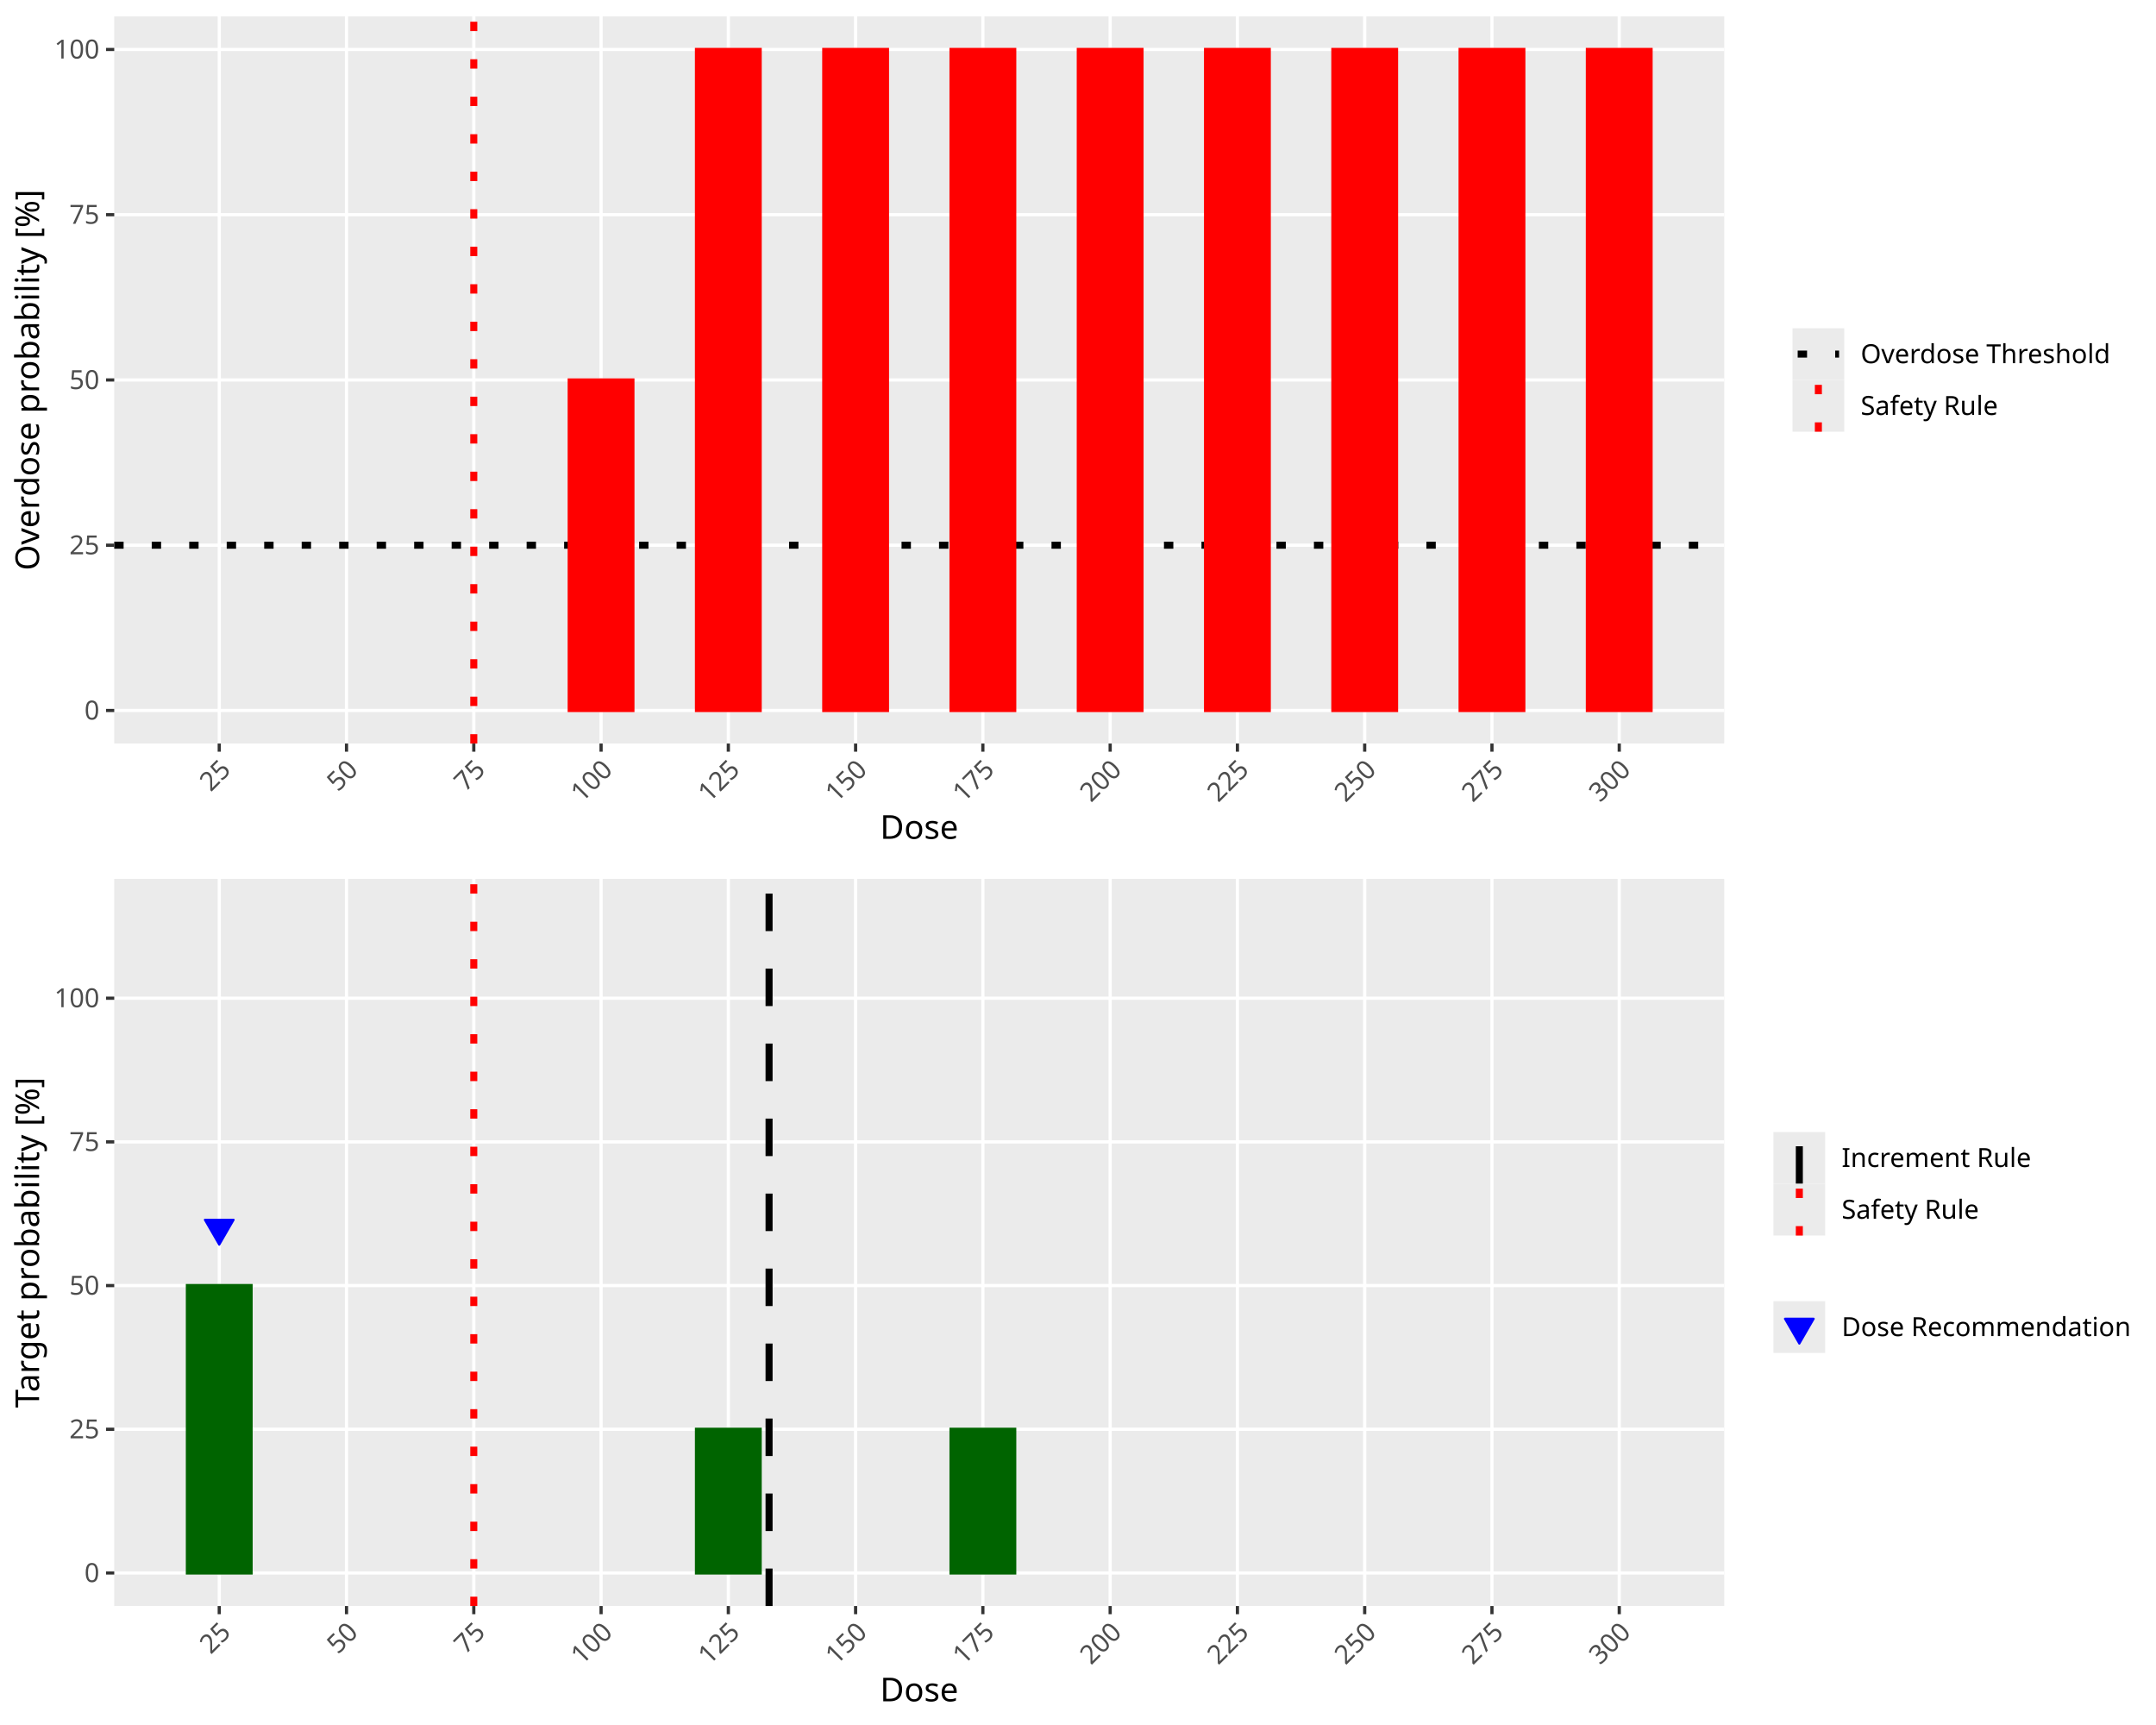
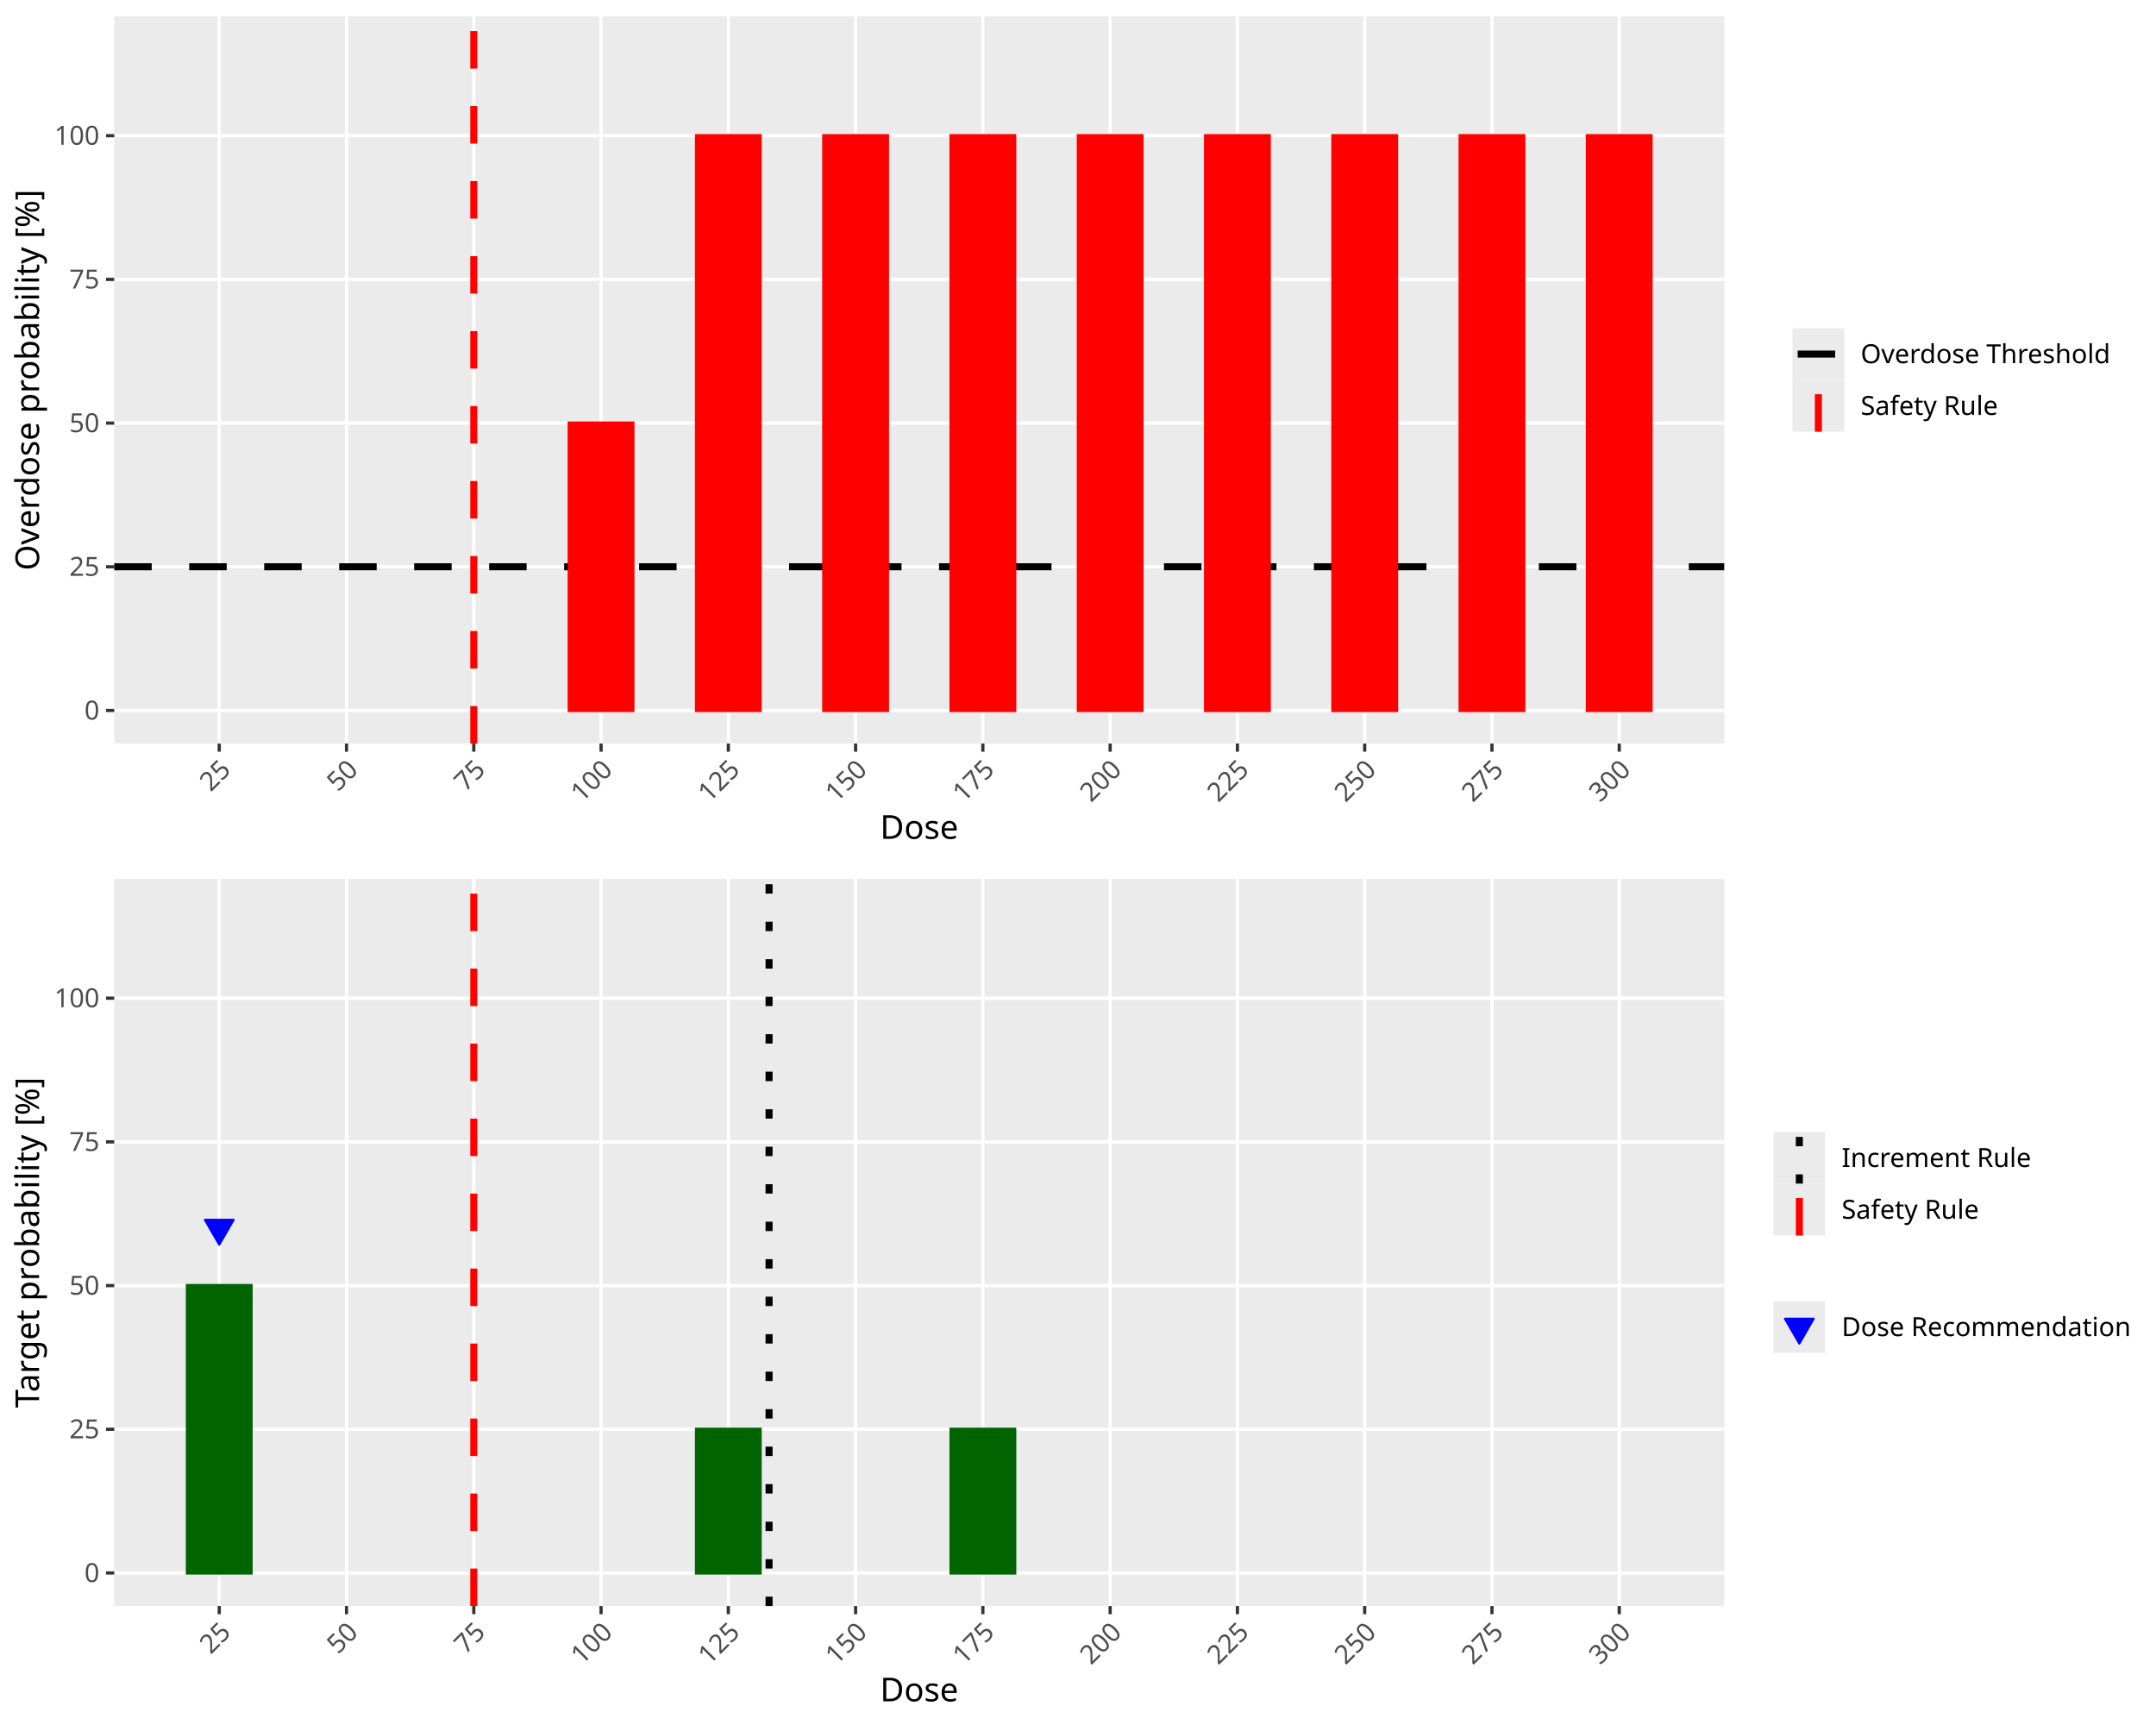
<svg xmlns="http://www.w3.org/2000/svg" class="svglite" data-engine-version="2.0" width="720.00pt" height="576.00pt" viewBox="0 0 720.00 576.00">
  <defs>
    <style type="text/css">
    .svglite line, .svglite polyline, .svglite polygon, .svglite path, .svglite rect, .svglite circle {
      fill: none;
      stroke: #000000;
      stroke-linecap: round;
      stroke-linejoin: round;
      stroke-miterlimit: 10.00;
    }
  </style>
  </defs>
  <rect width="100%" height="100%" style="stroke: none; fill: #FFFFFF;" />
  <defs>
    <clipPath id="cpMC4wMHw3MjAuMDB8MC4wMHw1NzYuMDA=">
      <rect x="0.00" y="0.00" width="720.00" height="576.00" />
    </clipPath>
  </defs>
  <g clip-path="url(#cpMC4wMHw3MjAuMDB8MC4wMHw1NzYuMDA=)">
</g>
  <defs>
    <clipPath id="cpMC4wMHw3MjAuMDB8MC4wMHwyODguMDA=">
      <rect x="0" y="0.00" width="720.00" height="288.00" />
    </clipPath>
  </defs>
  <g clip-path="url(#cpMC4wMHw3MjAuMDB8MC4wMHwyODguMDA=)">
    <rect x="0" y="0.00" width="720.00" height="288.00" style="stroke-width: 1.07; stroke: #FFFFFF; fill: #FFFFFF;" />
  </g>
  <g clip-path="url(#cpMC4wMHw3MjAuMDB8MC4wMHw1NzYuMDA=)">
</g>
  <defs>
    <clipPath id="cpMzguMTV8NTc1LjgxfDUuNDh8MjQ4LjI3">
      <rect x="38.15" y="5.48" width="537.66" height="242.80" />
    </clipPath>
  </defs>
  <g clip-path="url(#cpMzguMTV8NTc1LjgxfDUuNDh8MjQ4LjI3)">
    <rect x="38.15" y="5.48" width="537.66" height="242.80" style="stroke-width: 1.07; stroke: none; fill: #EBEBEB;" />
    <polyline points="38.15,237.24 575.81,237.24 " style="stroke-width: 1.07; stroke: #FFFFFF; stroke-linecap: butt;" />
-     <polyline points="38.15,182.06 575.81,182.06 " style="stroke-width: 1.07; stroke: #FFFFFF; stroke-linecap: butt;" />
-     <polyline points="38.15,126.88 575.81,126.88 " style="stroke-width: 1.07; stroke: #FFFFFF; stroke-linecap: butt;" />
-     <polyline points="38.15,71.70 575.81,71.70 " style="stroke-width: 1.07; stroke: #FFFFFF; stroke-linecap: butt;" />
-     <polyline points="38.15,16.52 575.81,16.52 " style="stroke-width: 1.07; stroke: #FFFFFF; stroke-linecap: butt;" />
+     <polyline points="38.15,189.26 575.81,189.26 " style="stroke-width: 1.07; stroke: #FFFFFF; stroke-linecap: butt;" />
+     <polyline points="38.15,141.27 575.81,141.27 " style="stroke-width: 1.07; stroke: #FFFFFF; stroke-linecap: butt;" />
+     <polyline points="38.15,93.29 575.81,93.29 " style="stroke-width: 1.07; stroke: #FFFFFF; stroke-linecap: butt;" />
+     <polyline points="38.15,45.31 575.81,45.31 " style="stroke-width: 1.07; stroke: #FFFFFF; stroke-linecap: butt;" />
    <polyline points="73.22,248.27 73.22,5.48 " style="stroke-width: 1.07; stroke: #FFFFFF; stroke-linecap: butt;" />
    <polyline points="115.72,248.27 115.72,5.48 " style="stroke-width: 1.07; stroke: #FFFFFF; stroke-linecap: butt;" />
    <polyline points="158.22,248.27 158.22,5.48 " style="stroke-width: 1.07; stroke: #FFFFFF; stroke-linecap: butt;" />
    <polyline points="200.73,248.27 200.73,5.48 " style="stroke-width: 1.07; stroke: #FFFFFF; stroke-linecap: butt;" />
    <polyline points="243.23,248.27 243.23,5.48 " style="stroke-width: 1.07; stroke: #FFFFFF; stroke-linecap: butt;" />
    <polyline points="285.73,248.27 285.73,5.48 " style="stroke-width: 1.07; stroke: #FFFFFF; stroke-linecap: butt;" />
    <polyline points="328.23,248.27 328.23,5.48 " style="stroke-width: 1.07; stroke: #FFFFFF; stroke-linecap: butt;" />
    <polyline points="370.74,248.27 370.74,5.48 " style="stroke-width: 1.07; stroke: #FFFFFF; stroke-linecap: butt;" />
    <polyline points="413.24,248.27 413.24,5.48 " style="stroke-width: 1.07; stroke: #FFFFFF; stroke-linecap: butt;" />
    <polyline points="455.74,248.27 455.74,5.48 " style="stroke-width: 1.07; stroke: #FFFFFF; stroke-linecap: butt;" />
    <polyline points="498.24,248.27 498.24,5.48 " style="stroke-width: 1.07; stroke: #FFFFFF; stroke-linecap: butt;" />
    <polyline points="540.75,248.27 540.75,5.48 " style="stroke-width: 1.07; stroke: #FFFFFF; stroke-linecap: butt;" />
-     <line x1="38.15" y1="182.06" x2="575.81" y2="182.06" style="stroke-width: 2.35; stroke-dasharray: 3.13,9.39; stroke-linecap: butt;" />
-     <line x1="158.22" y1="248.27" x2="158.22" y2="5.48" style="stroke-width: 2.35; stroke: #FF0000; stroke-dasharray: 3.13,9.39; stroke-linecap: butt;" />
+     <line x1="38.15" y1="189.26" x2="575.81" y2="189.26" style="stroke-width: 2.35; stroke-dasharray: 12.52,12.52; stroke-linecap: butt;" />
+     <line x1="158.22" y1="248.27" x2="158.22" y2="5.48" style="stroke-width: 2.35; stroke: #FF0000; stroke-dasharray: 12.52,12.52; stroke-linecap: butt;" />
    <rect x="62.59" y="237.24" width="21.25" height="0.00" style="stroke-width: 1.07; stroke: #FF0000; stroke-linecap: butt; stroke-linejoin: miter; fill: #FF0000;" />
    <rect x="105.09" y="237.24" width="21.25" height="0.00" style="stroke-width: 1.07; stroke: #FF0000; stroke-linecap: butt; stroke-linejoin: miter; fill: #FF0000;" />
    <rect x="147.60" y="237.24" width="21.25" height="0.00" style="stroke-width: 1.07; stroke: #FF0000; stroke-linecap: butt; stroke-linejoin: miter; fill: #FF0000;" />
-     <rect x="190.10" y="126.88" width="21.25" height="110.36" style="stroke-width: 1.07; stroke: #FF0000; stroke-linecap: butt; stroke-linejoin: miter; fill: #FF0000;" />
-     <rect x="232.60" y="16.52" width="21.25" height="220.72" style="stroke-width: 1.07; stroke: #FF0000; stroke-linecap: butt; stroke-linejoin: miter; fill: #FF0000;" />
-     <rect x="275.11" y="16.52" width="21.25" height="220.72" style="stroke-width: 1.07; stroke: #FF0000; stroke-linecap: butt; stroke-linejoin: miter; fill: #FF0000;" />
-     <rect x="317.61" y="16.52" width="21.25" height="220.72" style="stroke-width: 1.07; stroke: #FF0000; stroke-linecap: butt; stroke-linejoin: miter; fill: #FF0000;" />
-     <rect x="360.11" y="16.52" width="21.25" height="220.72" style="stroke-width: 1.07; stroke: #FF0000; stroke-linecap: butt; stroke-linejoin: miter; fill: #FF0000;" />
-     <rect x="402.61" y="16.52" width="21.25" height="220.72" style="stroke-width: 1.07; stroke: #FF0000; stroke-linecap: butt; stroke-linejoin: miter; fill: #FF0000;" />
-     <rect x="445.12" y="16.52" width="21.25" height="220.72" style="stroke-width: 1.07; stroke: #FF0000; stroke-linecap: butt; stroke-linejoin: miter; fill: #FF0000;" />
-     <rect x="487.62" y="16.52" width="21.25" height="220.72" style="stroke-width: 1.07; stroke: #FF0000; stroke-linecap: butt; stroke-linejoin: miter; fill: #FF0000;" />
-     <rect x="530.12" y="16.52" width="21.25" height="220.72" style="stroke-width: 1.07; stroke: #FF0000; stroke-linecap: butt; stroke-linejoin: miter; fill: #FF0000;" />
+     <rect x="190.10" y="141.27" width="21.25" height="95.97" style="stroke-width: 1.07; stroke: #FF0000; stroke-linecap: butt; stroke-linejoin: miter; fill: #FF0000;" />
+     <rect x="232.60" y="45.31" width="21.25" height="191.93" style="stroke-width: 1.07; stroke: #FF0000; stroke-linecap: butt; stroke-linejoin: miter; fill: #FF0000;" />
+     <rect x="275.11" y="45.31" width="21.25" height="191.93" style="stroke-width: 1.07; stroke: #FF0000; stroke-linecap: butt; stroke-linejoin: miter; fill: #FF0000;" />
+     <rect x="317.61" y="45.31" width="21.25" height="191.93" style="stroke-width: 1.07; stroke: #FF0000; stroke-linecap: butt; stroke-linejoin: miter; fill: #FF0000;" />
+     <rect x="360.11" y="45.31" width="21.25" height="191.93" style="stroke-width: 1.07; stroke: #FF0000; stroke-linecap: butt; stroke-linejoin: miter; fill: #FF0000;" />
+     <rect x="402.61" y="45.31" width="21.25" height="191.93" style="stroke-width: 1.07; stroke: #FF0000; stroke-linecap: butt; stroke-linejoin: miter; fill: #FF0000;" />
+     <rect x="445.12" y="45.31" width="21.25" height="191.93" style="stroke-width: 1.07; stroke: #FF0000; stroke-linecap: butt; stroke-linejoin: miter; fill: #FF0000;" />
+     <rect x="487.62" y="45.31" width="21.25" height="191.93" style="stroke-width: 1.07; stroke: #FF0000; stroke-linecap: butt; stroke-linejoin: miter; fill: #FF0000;" />
+     <rect x="530.12" y="45.31" width="21.25" height="191.93" style="stroke-width: 1.07; stroke: #FF0000; stroke-linecap: butt; stroke-linejoin: miter; fill: #FF0000;" />
  </g>
  <g clip-path="url(#cpMC4wMHw3MjAuMDB8MC4wMHw1NzYuMDA=)">
    <text x="33.22" y="240.27" text-anchor="end" style="font-size: 8.80px; fill: #4D4D4D; font-family: sans;" textLength="4.89px" lengthAdjust="spacingAndGlyphs">0</text>
-     <text x="33.22" y="185.09" text-anchor="end" style="font-size: 8.80px; fill: #4D4D4D; font-family: sans;" textLength="9.79px" lengthAdjust="spacingAndGlyphs">25</text>
-     <text x="33.22" y="129.91" text-anchor="end" style="font-size: 8.80px; fill: #4D4D4D; font-family: sans;" textLength="9.79px" lengthAdjust="spacingAndGlyphs">50</text>
-     <text x="33.22" y="74.72" text-anchor="end" style="font-size: 8.80px; fill: #4D4D4D; font-family: sans;" textLength="9.79px" lengthAdjust="spacingAndGlyphs">75</text>
-     <text x="33.22" y="19.54" text-anchor="end" style="font-size: 8.80px; fill: #4D4D4D; font-family: sans;" textLength="14.68px" lengthAdjust="spacingAndGlyphs">100</text>
+     <text x="33.22" y="192.28" text-anchor="end" style="font-size: 8.80px; fill: #4D4D4D; font-family: sans;" textLength="9.79px" lengthAdjust="spacingAndGlyphs">25</text>
+     <text x="33.22" y="144.30" text-anchor="end" style="font-size: 8.80px; fill: #4D4D4D; font-family: sans;" textLength="9.79px" lengthAdjust="spacingAndGlyphs">50</text>
+     <text x="33.22" y="96.32" text-anchor="end" style="font-size: 8.80px; fill: #4D4D4D; font-family: sans;" textLength="9.79px" lengthAdjust="spacingAndGlyphs">75</text>
+     <text x="33.22" y="48.33" text-anchor="end" style="font-size: 8.80px; fill: #4D4D4D; font-family: sans;" textLength="14.68px" lengthAdjust="spacingAndGlyphs">100</text>
    <polyline points="35.41,237.24 38.15,237.24 " style="stroke-width: 1.07; stroke: #333333; stroke-linecap: butt;" />
-     <polyline points="35.41,182.06 38.15,182.06 " style="stroke-width: 1.07; stroke: #333333; stroke-linecap: butt;" />
-     <polyline points="35.41,126.88 38.15,126.88 " style="stroke-width: 1.07; stroke: #333333; stroke-linecap: butt;" />
-     <polyline points="35.41,71.70 38.15,71.70 " style="stroke-width: 1.07; stroke: #333333; stroke-linecap: butt;" />
-     <polyline points="35.41,16.52 38.15,16.52 " style="stroke-width: 1.07; stroke: #333333; stroke-linecap: butt;" />
+     <polyline points="35.41,189.26 38.15,189.26 " style="stroke-width: 1.07; stroke: #333333; stroke-linecap: butt;" />
+     <polyline points="35.41,141.27 38.15,141.27 " style="stroke-width: 1.07; stroke: #333333; stroke-linecap: butt;" />
+     <polyline points="35.41,93.29 38.15,93.29 " style="stroke-width: 1.07; stroke: #333333; stroke-linecap: butt;" />
+     <polyline points="35.41,45.31 38.15,45.31 " style="stroke-width: 1.07; stroke: #333333; stroke-linecap: butt;" />
    <polyline points="73.22,251.01 73.22,248.27 " style="stroke-width: 1.07; stroke: #333333; stroke-linecap: butt;" />
    <polyline points="115.72,251.01 115.72,248.27 " style="stroke-width: 1.07; stroke: #333333; stroke-linecap: butt;" />
    <polyline points="158.22,251.01 158.22,248.27 " style="stroke-width: 1.07; stroke: #333333; stroke-linecap: butt;" />
    <polyline points="200.73,251.01 200.73,248.27 " style="stroke-width: 1.07; stroke: #333333; stroke-linecap: butt;" />
    <polyline points="243.23,251.01 243.23,248.27 " style="stroke-width: 1.07; stroke: #333333; stroke-linecap: butt;" />
    <polyline points="285.73,251.01 285.73,248.27 " style="stroke-width: 1.07; stroke: #333333; stroke-linecap: butt;" />
    <polyline points="328.23,251.01 328.23,248.27 " style="stroke-width: 1.07; stroke: #333333; stroke-linecap: butt;" />
    <polyline points="370.74,251.01 370.74,248.27 " style="stroke-width: 1.07; stroke: #333333; stroke-linecap: butt;" />
    <polyline points="413.24,251.01 413.24,248.27 " style="stroke-width: 1.07; stroke: #333333; stroke-linecap: butt;" />
    <polyline points="455.74,251.01 455.74,248.27 " style="stroke-width: 1.07; stroke: #333333; stroke-linecap: butt;" />
    <polyline points="498.24,251.01 498.24,248.27 " style="stroke-width: 1.07; stroke: #333333; stroke-linecap: butt;" />
    <polyline points="540.75,251.01 540.75,248.27 " style="stroke-width: 1.07; stroke: #333333; stroke-linecap: butt;" />
    <text transform="translate(77.50,257.49) rotate(-45)" text-anchor="end" style="font-size: 8.80px; fill: #4D4D4D; font-family: sans;" textLength="9.79px" lengthAdjust="spacingAndGlyphs">25</text>
    <text transform="translate(120.00,257.49) rotate(-45)" text-anchor="end" style="font-size: 8.80px; fill: #4D4D4D; font-family: sans;" textLength="9.79px" lengthAdjust="spacingAndGlyphs">50</text>
    <text transform="translate(162.51,257.49) rotate(-45)" text-anchor="end" style="font-size: 8.80px; fill: #4D4D4D; font-family: sans;" textLength="9.79px" lengthAdjust="spacingAndGlyphs">75</text>
    <text transform="translate(205.01,257.49) rotate(-45)" text-anchor="end" style="font-size: 8.80px; fill: #4D4D4D; font-family: sans;" textLength="14.68px" lengthAdjust="spacingAndGlyphs">100</text>
    <text transform="translate(247.51,257.49) rotate(-45)" text-anchor="end" style="font-size: 8.80px; fill: #4D4D4D; font-family: sans;" textLength="14.68px" lengthAdjust="spacingAndGlyphs">125</text>
    <text transform="translate(290.01,257.49) rotate(-45)" text-anchor="end" style="font-size: 8.80px; fill: #4D4D4D; font-family: sans;" textLength="14.68px" lengthAdjust="spacingAndGlyphs">150</text>
    <text transform="translate(332.52,257.49) rotate(-45)" text-anchor="end" style="font-size: 8.80px; fill: #4D4D4D; font-family: sans;" textLength="14.68px" lengthAdjust="spacingAndGlyphs">175</text>
    <text transform="translate(375.02,257.49) rotate(-45)" text-anchor="end" style="font-size: 8.80px; fill: #4D4D4D; font-family: sans;" textLength="14.68px" lengthAdjust="spacingAndGlyphs">200</text>
    <text transform="translate(417.52,257.49) rotate(-45)" text-anchor="end" style="font-size: 8.80px; fill: #4D4D4D; font-family: sans;" textLength="14.68px" lengthAdjust="spacingAndGlyphs">225</text>
    <text transform="translate(460.02,257.49) rotate(-45)" text-anchor="end" style="font-size: 8.80px; fill: #4D4D4D; font-family: sans;" textLength="14.68px" lengthAdjust="spacingAndGlyphs">250</text>
    <text transform="translate(502.53,257.49) rotate(-45)" text-anchor="end" style="font-size: 8.80px; fill: #4D4D4D; font-family: sans;" textLength="14.68px" lengthAdjust="spacingAndGlyphs">275</text>
    <text transform="translate(545.03,257.49) rotate(-45)" text-anchor="end" style="font-size: 8.80px; fill: #4D4D4D; font-family: sans;" textLength="14.68px" lengthAdjust="spacingAndGlyphs">300</text>
    <text x="306.98" y="280.10" text-anchor="middle" style="font-size: 11.00px; font-family: sans;" textLength="25.69px" lengthAdjust="spacingAndGlyphs">Dose</text>
    <text transform="translate(13.05,126.88) rotate(-90)" text-anchor="middle" style="font-size: 11.00px; font-family: sans;" textLength="119.85px" lengthAdjust="spacingAndGlyphs">Overdose probability [%]</text>
    <rect x="593.13" y="104.12" width="115.02" height="45.52" style="stroke-width: 1.07; stroke: none; fill: #FFFFFF;" />
    <rect x="598.61" y="109.60" width="17.28" height="17.28" style="stroke-width: 1.07; stroke: none; fill: #EBEBEB;" />
-     <line x1="600.34" y1="118.24" x2="614.16" y2="118.24" style="stroke-width: 2.35; stroke-dasharray: 3.13,9.39; stroke-linecap: butt;" />
+     <line x1="600.34" y1="118.24" x2="614.16" y2="118.24" style="stroke-width: 2.35; stroke-dasharray: 12.52,12.52; stroke-linecap: butt;" />
    <rect x="598.61" y="126.88" width="17.28" height="17.28" style="stroke-width: 1.07; stroke: none; fill: #EBEBEB;" />
-     <line x1="607.25" y1="144.16" x2="607.25" y2="126.88" style="stroke-width: 2.35; stroke: #FF0000; stroke-dasharray: 3.13,9.39; stroke-linecap: butt;" />
+     <line x1="607.25" y1="144.16" x2="607.25" y2="126.88" style="stroke-width: 2.35; stroke: #FF0000; stroke-dasharray: 12.52,12.52; stroke-linecap: butt;" />
    <text x="621.37" y="121.27" style="font-size: 8.80px; font-family: sans;" textLength="79.74px" lengthAdjust="spacingAndGlyphs">Overdose Threshold</text>
    <text x="621.37" y="138.55" style="font-size: 8.80px; font-family: sans;" textLength="45.50px" lengthAdjust="spacingAndGlyphs">Safety Rule</text>
  </g>
  <defs>
    <clipPath id="cpMC4wMHw3MjAuMDB8Mjg4LjAwfDU3Ni4wMA==">
      <rect x="0" y="288.00" width="720.00" height="288.00" />
    </clipPath>
  </defs>
  <g clip-path="url(#cpMC4wMHw3MjAuMDB8Mjg4LjAwfDU3Ni4wMA==)">
    <rect x="0" y="288.00" width="720.00" height="288.00" style="stroke-width: 1.07; stroke: #FFFFFF; fill: #FFFFFF;" />
  </g>
  <g clip-path="url(#cpMC4wMHw3MjAuMDB8MC4wMHw1NzYuMDA=)">
</g>
  <defs>
    <clipPath id="cpMzguMTV8NTc1LjgxfDI5My40OHw1MzYuMjc=">
      <rect x="38.15" y="293.48" width="537.66" height="242.80" />
    </clipPath>
  </defs>
  <g clip-path="url(#cpMzguMTV8NTc1LjgxfDI5My40OHw1MzYuMjc=)">
    <rect x="38.15" y="293.48" width="537.66" height="242.80" style="stroke-width: 1.07; stroke: none; fill: #EBEBEB;" />
    <polyline points="38.15,525.24 575.81,525.24 " style="stroke-width: 1.07; stroke: #FFFFFF; stroke-linecap: butt;" />
    <polyline points="38.15,477.26 575.81,477.26 " style="stroke-width: 1.07; stroke: #FFFFFF; stroke-linecap: butt;" />
    <polyline points="38.15,429.27 575.81,429.27 " style="stroke-width: 1.07; stroke: #FFFFFF; stroke-linecap: butt;" />
    <polyline points="38.15,381.29 575.81,381.29 " style="stroke-width: 1.07; stroke: #FFFFFF; stroke-linecap: butt;" />
    <polyline points="38.15,333.31 575.81,333.31 " style="stroke-width: 1.07; stroke: #FFFFFF; stroke-linecap: butt;" />
    <polyline points="73.22,536.27 73.22,293.48 " style="stroke-width: 1.07; stroke: #FFFFFF; stroke-linecap: butt;" />
    <polyline points="115.72,536.27 115.72,293.48 " style="stroke-width: 1.07; stroke: #FFFFFF; stroke-linecap: butt;" />
    <polyline points="158.22,536.27 158.22,293.48 " style="stroke-width: 1.07; stroke: #FFFFFF; stroke-linecap: butt;" />
    <polyline points="200.73,536.27 200.73,293.48 " style="stroke-width: 1.07; stroke: #FFFFFF; stroke-linecap: butt;" />
    <polyline points="243.23,536.27 243.23,293.48 " style="stroke-width: 1.07; stroke: #FFFFFF; stroke-linecap: butt;" />
    <polyline points="285.73,536.27 285.73,293.48 " style="stroke-width: 1.07; stroke: #FFFFFF; stroke-linecap: butt;" />
    <polyline points="328.23,536.27 328.23,293.48 " style="stroke-width: 1.07; stroke: #FFFFFF; stroke-linecap: butt;" />
    <polyline points="370.74,536.27 370.74,293.48 " style="stroke-width: 1.07; stroke: #FFFFFF; stroke-linecap: butt;" />
    <polyline points="413.24,536.27 413.24,293.48 " style="stroke-width: 1.07; stroke: #FFFFFF; stroke-linecap: butt;" />
    <polyline points="455.74,536.27 455.74,293.48 " style="stroke-width: 1.07; stroke: #FFFFFF; stroke-linecap: butt;" />
    <polyline points="498.24,536.27 498.24,293.48 " style="stroke-width: 1.07; stroke: #FFFFFF; stroke-linecap: butt;" />
    <polyline points="540.75,536.27 540.75,293.48 " style="stroke-width: 1.07; stroke: #FFFFFF; stroke-linecap: butt;" />
-     <line x1="256.83" y1="536.27" x2="256.83" y2="293.48" style="stroke-width: 2.35; stroke-dasharray: 12.52,12.52; stroke-linecap: butt;" />
-     <line x1="158.22" y1="536.27" x2="158.22" y2="293.48" style="stroke-width: 2.35; stroke: #FF0000; stroke-dasharray: 3.13,9.39; stroke-linecap: butt;" />
+     <line x1="256.83" y1="536.27" x2="256.83" y2="293.48" style="stroke-width: 2.35; stroke-dasharray: 3.13,9.39; stroke-linecap: butt;" />
+     <line x1="158.22" y1="536.27" x2="158.22" y2="293.48" style="stroke-width: 2.35; stroke: #FF0000; stroke-dasharray: 12.52,12.52; stroke-linecap: butt;" />
    <rect x="62.59" y="429.27" width="21.25" height="95.97" style="stroke-width: 1.07; stroke: #006400; stroke-linecap: butt; stroke-linejoin: miter; fill: #006400;" />
    <rect x="105.09" y="525.24" width="21.25" height="0.00" style="stroke-width: 1.07; stroke: #006400; stroke-linecap: butt; stroke-linejoin: miter; fill: #006400;" />
    <rect x="147.60" y="525.24" width="21.25" height="0.00" style="stroke-width: 1.07; stroke: #006400; stroke-linecap: butt; stroke-linejoin: miter; fill: #006400;" />
    <rect x="190.10" y="525.24" width="21.25" height="0.00" style="stroke-width: 1.07; stroke: #006400; stroke-linecap: butt; stroke-linejoin: miter; fill: #006400;" />
    <rect x="232.60" y="477.26" width="21.25" height="47.98" style="stroke-width: 1.07; stroke: #006400; stroke-linecap: butt; stroke-linejoin: miter; fill: #006400;" />
    <rect x="275.11" y="525.24" width="21.25" height="0.00" style="stroke-width: 1.07; stroke: #006400; stroke-linecap: butt; stroke-linejoin: miter; fill: #006400;" />
    <rect x="317.61" y="477.26" width="21.25" height="47.98" style="stroke-width: 1.07; stroke: #006400; stroke-linecap: butt; stroke-linejoin: miter; fill: #006400;" />
    <rect x="360.11" y="525.24" width="21.25" height="0.00" style="stroke-width: 1.07; stroke: #006400; stroke-linecap: butt; stroke-linejoin: miter; fill: #006400;" />
    <rect x="402.61" y="525.24" width="21.25" height="0.00" style="stroke-width: 1.07; stroke: #006400; stroke-linecap: butt; stroke-linejoin: miter; fill: #006400;" />
    <rect x="445.12" y="525.24" width="21.25" height="0.00" style="stroke-width: 1.07; stroke: #006400; stroke-linecap: butt; stroke-linejoin: miter; fill: #006400;" />
    <rect x="487.62" y="525.24" width="21.25" height="0.00" style="stroke-width: 1.07; stroke: #006400; stroke-linecap: butt; stroke-linejoin: miter; fill: #006400;" />
    <rect x="530.12" y="525.24" width="21.25" height="0.00" style="stroke-width: 1.07; stroke: #006400; stroke-linecap: butt; stroke-linejoin: miter; fill: #006400;" />
    <polygon points="73.22,415.61 78.01,407.31 68.43,407.31 " style="stroke-width: 0.71; stroke: #0000FF; fill: #0000FF;" />
  </g>
  <g clip-path="url(#cpMC4wMHw3MjAuMDB8MC4wMHw1NzYuMDA=)">
    <text x="33.22" y="528.27" text-anchor="end" style="font-size: 8.80px; fill: #4D4D4D; font-family: sans;" textLength="4.89px" lengthAdjust="spacingAndGlyphs">0</text>
    <text x="33.22" y="480.28" text-anchor="end" style="font-size: 8.80px; fill: #4D4D4D; font-family: sans;" textLength="9.79px" lengthAdjust="spacingAndGlyphs">25</text>
    <text x="33.22" y="432.30" text-anchor="end" style="font-size: 8.80px; fill: #4D4D4D; font-family: sans;" textLength="9.79px" lengthAdjust="spacingAndGlyphs">50</text>
    <text x="33.22" y="384.32" text-anchor="end" style="font-size: 8.80px; fill: #4D4D4D; font-family: sans;" textLength="9.79px" lengthAdjust="spacingAndGlyphs">75</text>
    <text x="33.22" y="336.33" text-anchor="end" style="font-size: 8.80px; fill: #4D4D4D; font-family: sans;" textLength="14.68px" lengthAdjust="spacingAndGlyphs">100</text>
    <polyline points="35.41,525.24 38.15,525.24 " style="stroke-width: 1.07; stroke: #333333; stroke-linecap: butt;" />
    <polyline points="35.41,477.26 38.15,477.26 " style="stroke-width: 1.07; stroke: #333333; stroke-linecap: butt;" />
    <polyline points="35.41,429.27 38.15,429.27 " style="stroke-width: 1.07; stroke: #333333; stroke-linecap: butt;" />
    <polyline points="35.41,381.29 38.15,381.29 " style="stroke-width: 1.07; stroke: #333333; stroke-linecap: butt;" />
    <polyline points="35.41,333.31 38.15,333.31 " style="stroke-width: 1.07; stroke: #333333; stroke-linecap: butt;" />
    <polyline points="73.22,539.01 73.22,536.27 " style="stroke-width: 1.07; stroke: #333333; stroke-linecap: butt;" />
    <polyline points="115.72,539.01 115.72,536.27 " style="stroke-width: 1.07; stroke: #333333; stroke-linecap: butt;" />
    <polyline points="158.22,539.01 158.22,536.27 " style="stroke-width: 1.07; stroke: #333333; stroke-linecap: butt;" />
    <polyline points="200.73,539.01 200.73,536.27 " style="stroke-width: 1.07; stroke: #333333; stroke-linecap: butt;" />
    <polyline points="243.23,539.01 243.23,536.27 " style="stroke-width: 1.07; stroke: #333333; stroke-linecap: butt;" />
    <polyline points="285.73,539.01 285.73,536.27 " style="stroke-width: 1.07; stroke: #333333; stroke-linecap: butt;" />
    <polyline points="328.23,539.01 328.23,536.27 " style="stroke-width: 1.07; stroke: #333333; stroke-linecap: butt;" />
    <polyline points="370.74,539.01 370.74,536.27 " style="stroke-width: 1.07; stroke: #333333; stroke-linecap: butt;" />
    <polyline points="413.24,539.01 413.24,536.27 " style="stroke-width: 1.07; stroke: #333333; stroke-linecap: butt;" />
    <polyline points="455.74,539.01 455.74,536.27 " style="stroke-width: 1.07; stroke: #333333; stroke-linecap: butt;" />
    <polyline points="498.24,539.01 498.24,536.27 " style="stroke-width: 1.07; stroke: #333333; stroke-linecap: butt;" />
    <polyline points="540.75,539.01 540.75,536.27 " style="stroke-width: 1.07; stroke: #333333; stroke-linecap: butt;" />
    <text transform="translate(77.50,545.49) rotate(-45)" text-anchor="end" style="font-size: 8.80px; fill: #4D4D4D; font-family: sans;" textLength="9.79px" lengthAdjust="spacingAndGlyphs">25</text>
    <text transform="translate(120.00,545.49) rotate(-45)" text-anchor="end" style="font-size: 8.80px; fill: #4D4D4D; font-family: sans;" textLength="9.79px" lengthAdjust="spacingAndGlyphs">50</text>
    <text transform="translate(162.51,545.49) rotate(-45)" text-anchor="end" style="font-size: 8.80px; fill: #4D4D4D; font-family: sans;" textLength="9.79px" lengthAdjust="spacingAndGlyphs">75</text>
    <text transform="translate(205.01,545.49) rotate(-45)" text-anchor="end" style="font-size: 8.80px; fill: #4D4D4D; font-family: sans;" textLength="14.68px" lengthAdjust="spacingAndGlyphs">100</text>
    <text transform="translate(247.51,545.49) rotate(-45)" text-anchor="end" style="font-size: 8.80px; fill: #4D4D4D; font-family: sans;" textLength="14.68px" lengthAdjust="spacingAndGlyphs">125</text>
    <text transform="translate(290.01,545.49) rotate(-45)" text-anchor="end" style="font-size: 8.80px; fill: #4D4D4D; font-family: sans;" textLength="14.68px" lengthAdjust="spacingAndGlyphs">150</text>
    <text transform="translate(332.52,545.49) rotate(-45)" text-anchor="end" style="font-size: 8.80px; fill: #4D4D4D; font-family: sans;" textLength="14.68px" lengthAdjust="spacingAndGlyphs">175</text>
    <text transform="translate(375.02,545.49) rotate(-45)" text-anchor="end" style="font-size: 8.80px; fill: #4D4D4D; font-family: sans;" textLength="14.68px" lengthAdjust="spacingAndGlyphs">200</text>
    <text transform="translate(417.52,545.49) rotate(-45)" text-anchor="end" style="font-size: 8.80px; fill: #4D4D4D; font-family: sans;" textLength="14.68px" lengthAdjust="spacingAndGlyphs">225</text>
    <text transform="translate(460.02,545.49) rotate(-45)" text-anchor="end" style="font-size: 8.80px; fill: #4D4D4D; font-family: sans;" textLength="14.68px" lengthAdjust="spacingAndGlyphs">250</text>
    <text transform="translate(502.53,545.49) rotate(-45)" text-anchor="end" style="font-size: 8.80px; fill: #4D4D4D; font-family: sans;" textLength="14.68px" lengthAdjust="spacingAndGlyphs">275</text>
    <text transform="translate(545.03,545.49) rotate(-45)" text-anchor="end" style="font-size: 8.80px; fill: #4D4D4D; font-family: sans;" textLength="14.68px" lengthAdjust="spacingAndGlyphs">300</text>
    <text x="306.98" y="568.10" text-anchor="middle" style="font-size: 11.00px; font-family: sans;" textLength="25.69px" lengthAdjust="spacingAndGlyphs">Dose</text>
    <text transform="translate(13.05,414.88) rotate(-90)" text-anchor="middle" style="font-size: 11.00px; font-family: sans;" textLength="103.94px" lengthAdjust="spacingAndGlyphs">Target probability [%]</text>
    <rect x="586.77" y="372.52" width="94.74" height="45.52" style="stroke-width: 1.07; stroke: none; fill: #FFFFFF;" />
    <rect x="592.25" y="378.00" width="17.28" height="17.28" style="stroke-width: 1.07; stroke: none; fill: #EBEBEB;" />
-     <line x1="600.89" y1="395.28" x2="600.89" y2="378.00" style="stroke-width: 2.35; stroke-dasharray: 12.52,12.52; stroke-linecap: butt;" />
+     <line x1="600.89" y1="395.28" x2="600.89" y2="378.00" style="stroke-width: 2.35; stroke-dasharray: 3.13,9.39; stroke-linecap: butt;" />
    <rect x="592.25" y="395.28" width="17.28" height="17.28" style="stroke-width: 1.07; stroke: none; fill: #EBEBEB;" />
-     <line x1="600.89" y1="412.56" x2="600.89" y2="395.28" style="stroke-width: 2.35; stroke: #FF0000; stroke-dasharray: 3.13,9.39; stroke-linecap: butt;" />
+     <line x1="600.89" y1="412.56" x2="600.89" y2="395.28" style="stroke-width: 2.35; stroke: #FF0000; stroke-dasharray: 12.52,12.52; stroke-linecap: butt;" />
    <text x="615.01" y="389.67" style="font-size: 8.80px; font-family: sans;" textLength="59.68px" lengthAdjust="spacingAndGlyphs">Increment Rule</text>
    <text x="615.01" y="406.95" style="font-size: 8.80px; font-family: sans;" textLength="45.50px" lengthAdjust="spacingAndGlyphs">Safety Rule</text>
    <rect x="586.77" y="429.00" width="127.75" height="28.24" style="stroke-width: 1.07; stroke: none; fill: #FFFFFF;" />
    <rect x="592.25" y="434.48" width="17.28" height="17.28" style="stroke-width: 1.07; stroke: none; fill: #EBEBEB;" />
    <polygon points="600.89,448.64 605.68,440.35 596.10,440.35 " style="stroke-width: 0.71; stroke: #0000FF; fill: #0000FF;" />
    <text x="615.01" y="446.14" style="font-size: 8.80px; font-family: sans;" textLength="91.98px" lengthAdjust="spacingAndGlyphs">Dose Recommendation</text>
  </g>
</svg>
